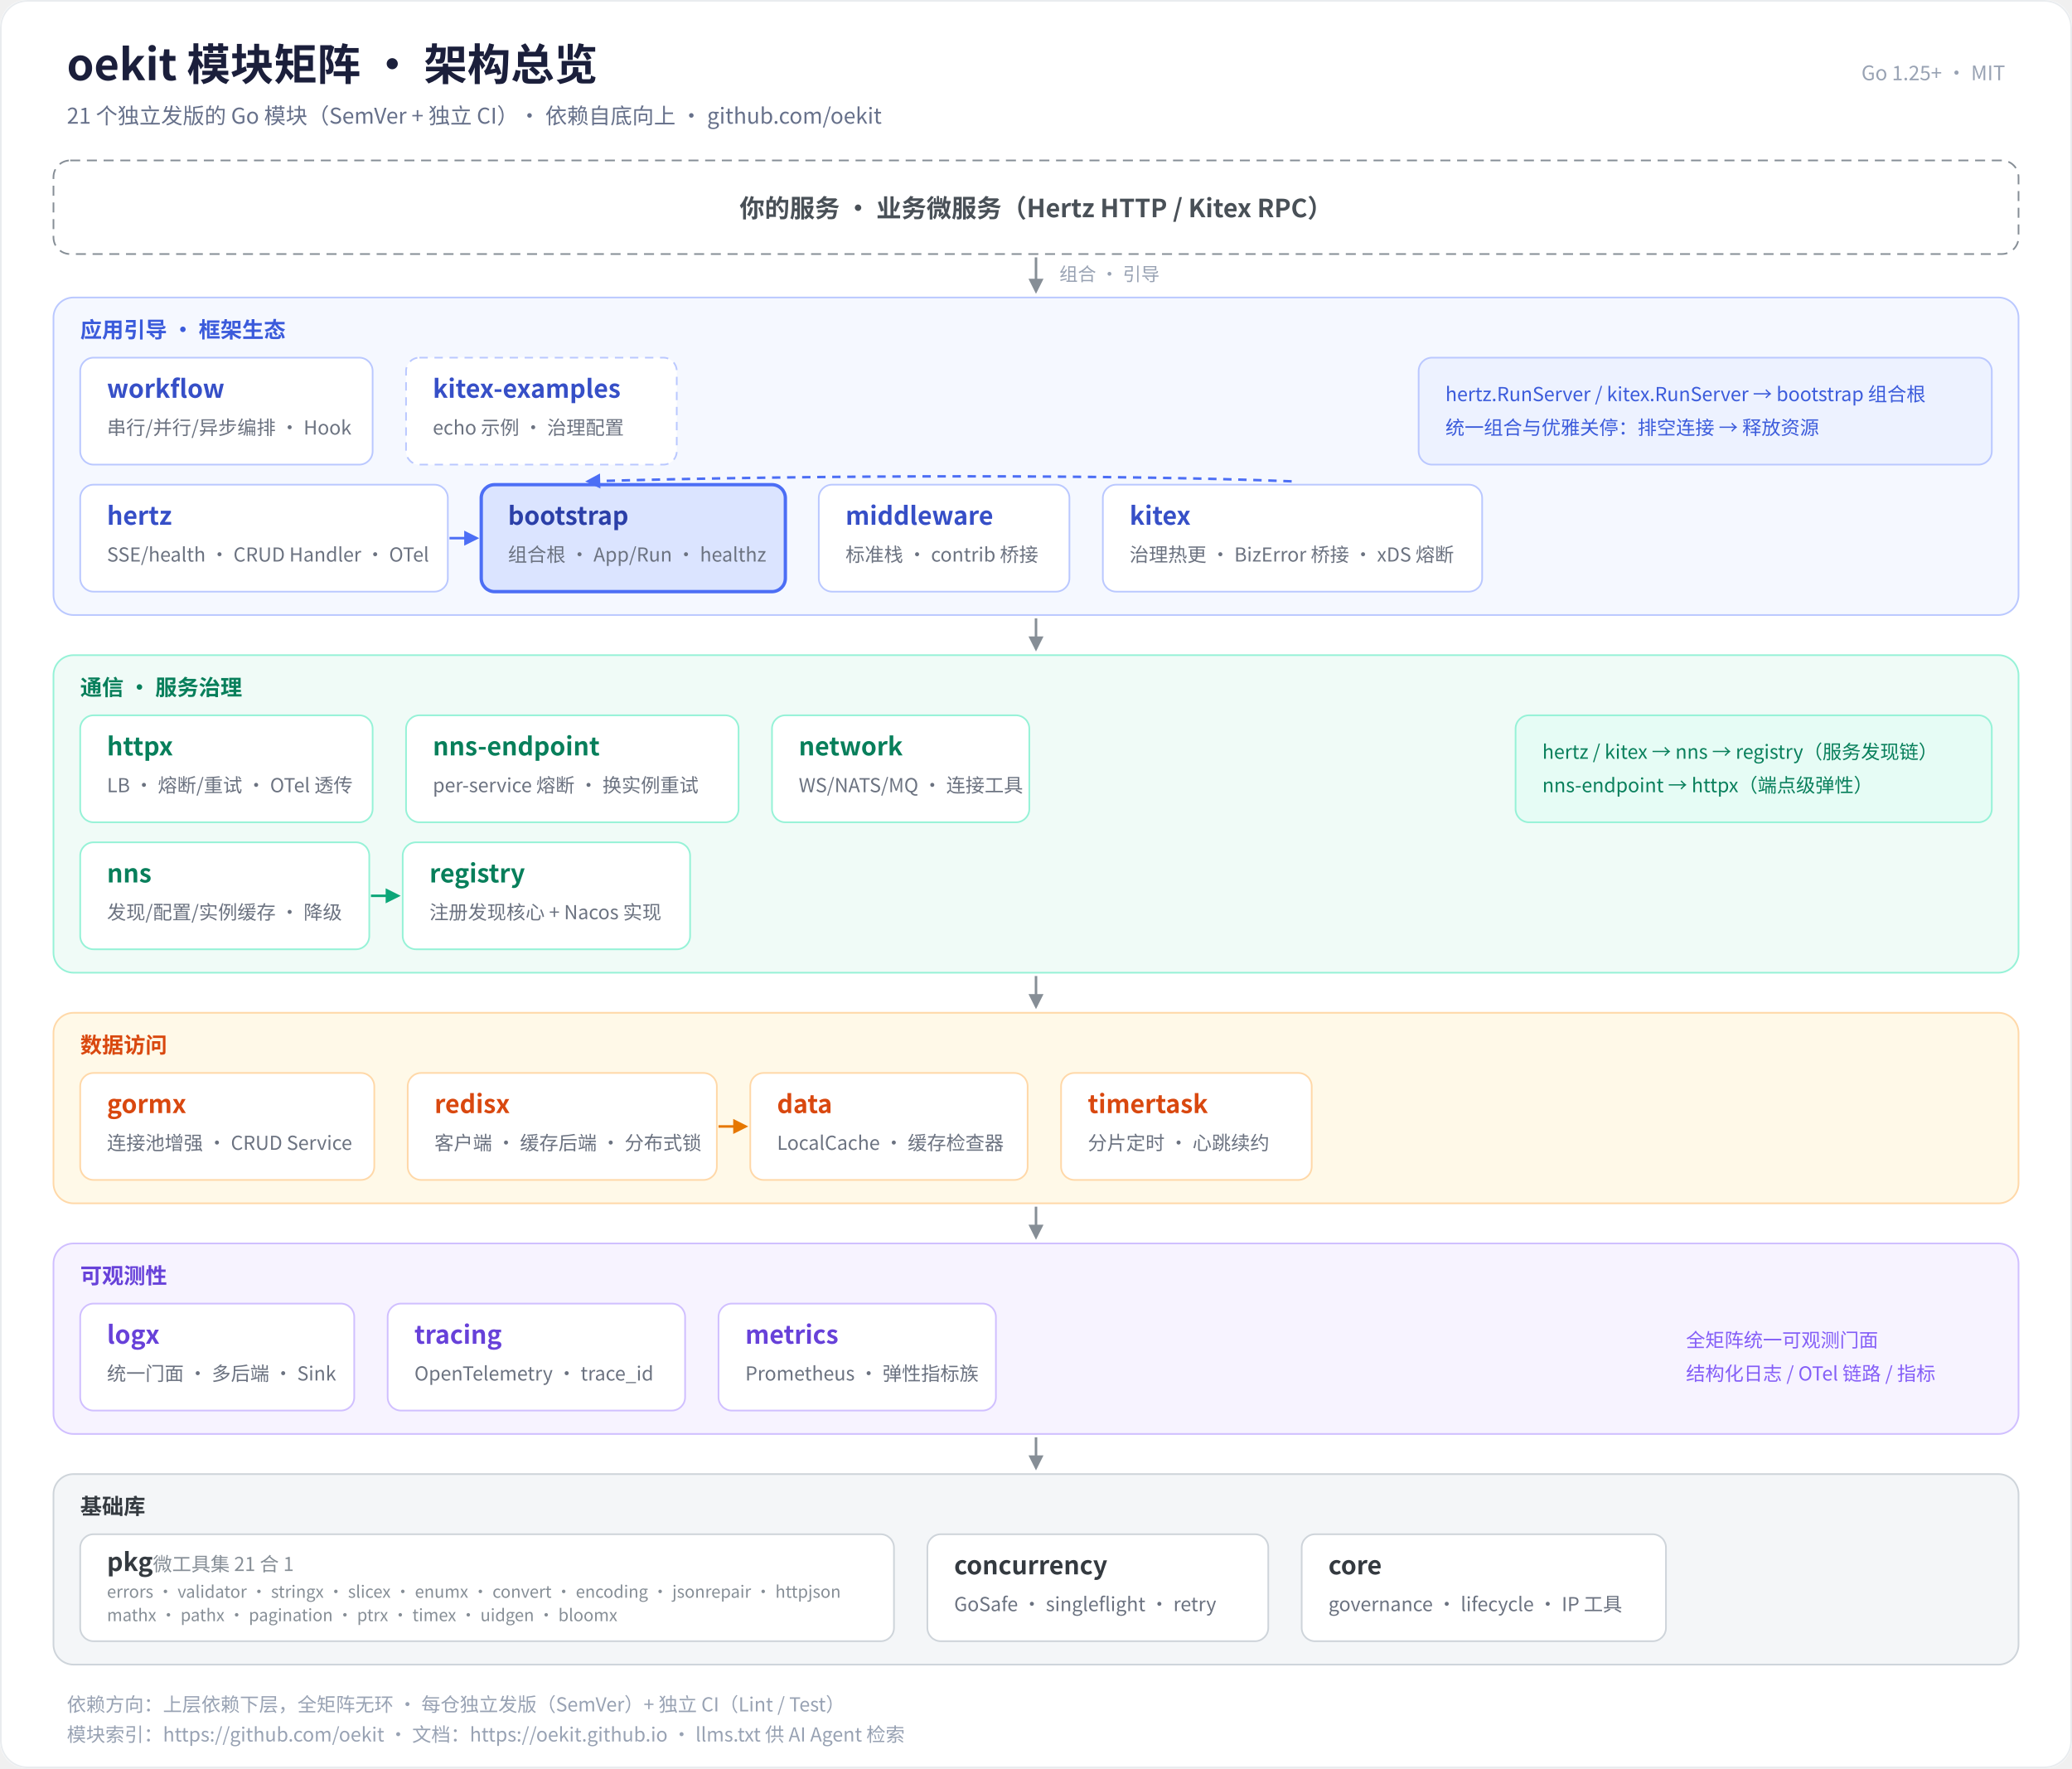
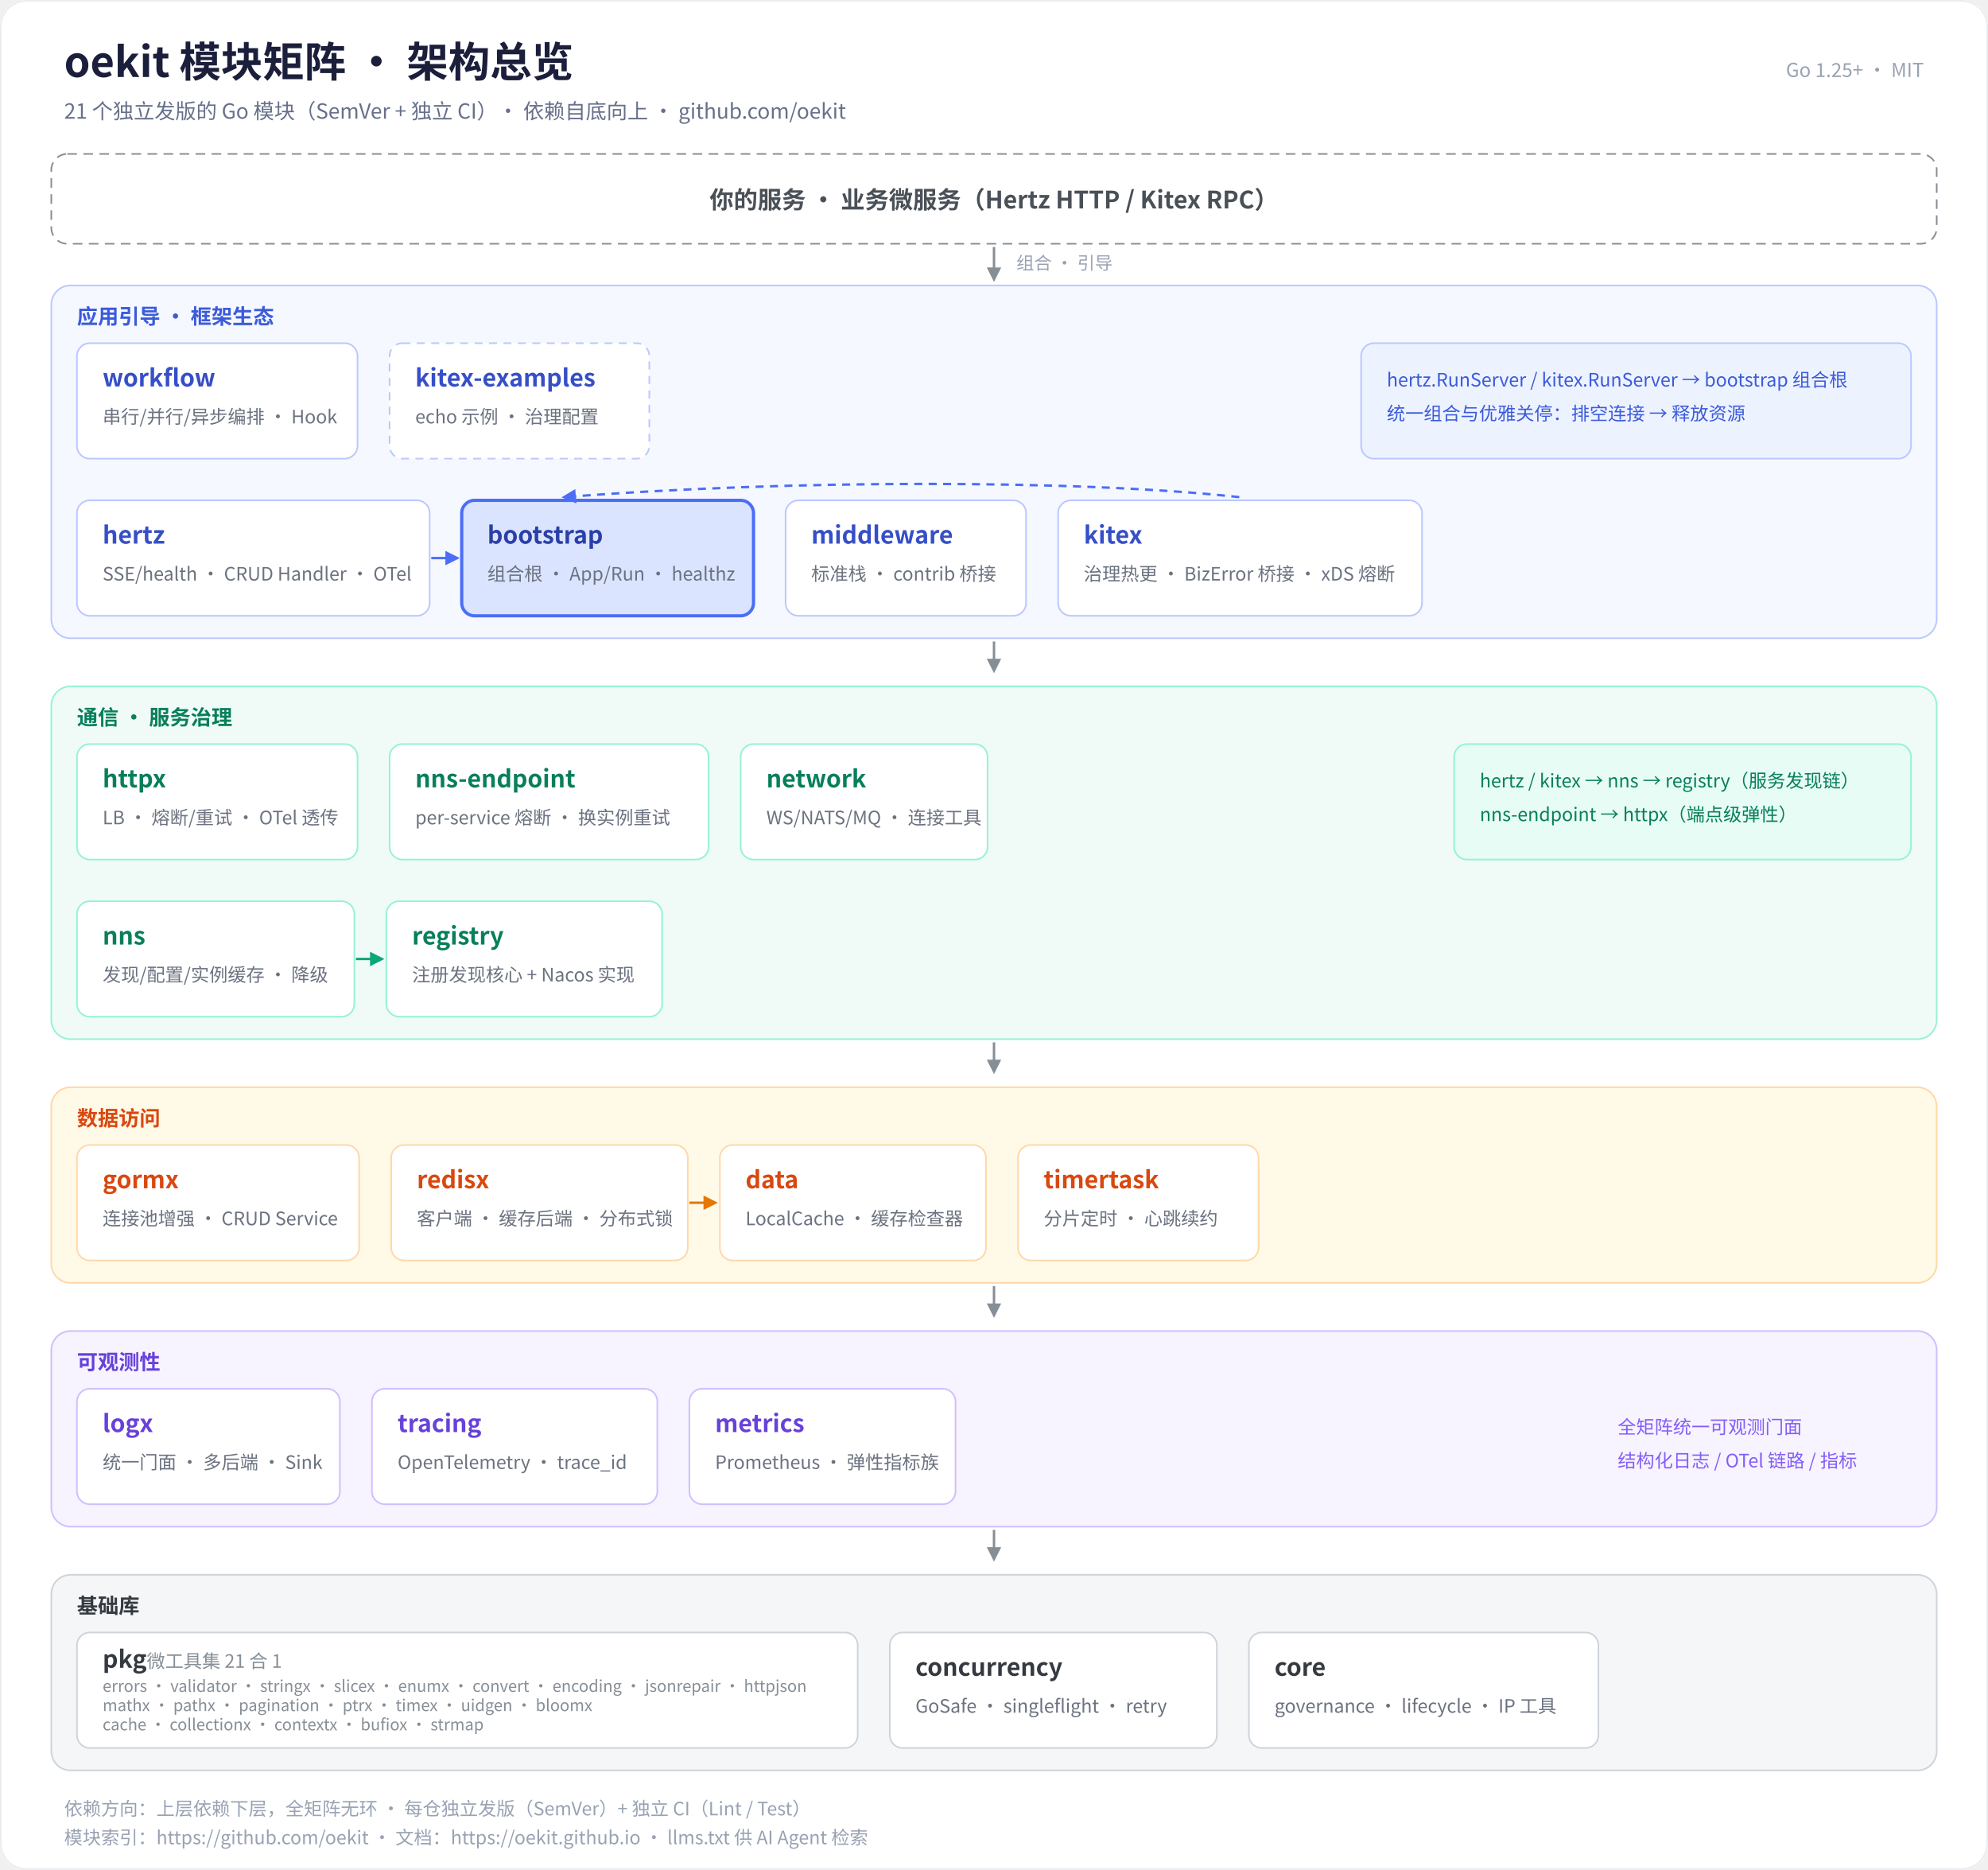
- <svg xmlns="http://www.w3.org/2000/svg" width="1240" height="1058.0" viewBox="0 0 1240 1058.0" font-family="-apple-system, BlinkMacSystemFont, 'Segoe UI', 'PingFang SC', 'Hiragino Sans GB', 'Microsoft YaHei', 'Noto Sans CJK SC', sans-serif">
+ <svg xmlns="http://www.w3.org/2000/svg" width="1240" height="1166.0" viewBox="0 0 1240 1166.0" font-family="-apple-system, BlinkMacSystemFont, 'Segoe UI', 'PingFang SC', 'Hiragino Sans GB', 'Microsoft YaHei', 'Noto Sans CJK SC', sans-serif">
  <defs>
    <marker id="arr-gray" viewBox="0 0 10 10" refX="8" refY="5" markerWidth="6" markerHeight="6" orient="auto-start-reverse">
      <path d="M0 0 L10 5 L0 10 z" fill="#868E96" />
    </marker>
    <marker id="arr-blue" viewBox="0 0 10 10" refX="8" refY="5" markerWidth="6" markerHeight="6" orient="auto-start-reverse">
      <path d="M0 0 L10 5 L0 10 z" fill="#4C6EF5" />
    </marker>
    <marker id="arr-teal" viewBox="0 0 10 10" refX="8" refY="5" markerWidth="6" markerHeight="6" orient="auto-start-reverse">
      <path d="M0 0 L10 5 L0 10 z" fill="#0CA678" />
    </marker>
    <marker id="arr-amber" viewBox="0 0 10 10" refX="8" refY="5" markerWidth="6" markerHeight="6" orient="auto-start-reverse">
      <path d="M0 0 L10 5 L0 10 z" fill="#E67700" />
    </marker>
  </defs>
-   <rect x="0" y="0" width="1240" height="1058.0" rx="16" fill="#FFFFFF" />
-   <rect x="0.5" y="0.5" width="1239" height="1057.0" rx="16" fill="none" stroke="#E9ECEF" />
+   <rect x="0" y="0" width="1240" height="1166.0" rx="16" fill="#FFFFFF" />
+   <rect x="0.5" y="0.5" width="1239" height="1165.0" rx="16" fill="none" stroke="#E9ECEF" />
  <text x="40" y="48" font-size="26" font-weight="700" fill="#1B1F3B">oekit 模块矩阵 · 架构总览</text>
  <text x="40" y="74" font-size="13" fill="#66708A">21 个独立发版的 Go 模块（SemVer + 独立 CI）· 依赖自底向上 · github.com/oekit</text>
  <text x="1200" y="48" font-size="12" fill="#98A2B3" text-anchor="end">Go 1.25+ · MIT</text>
  <rect x="32" y="96" width="1176" height="56" rx="10" fill="#FFFFFF" stroke="#868E96" stroke-dasharray="6 4" />
  <text x="620" y="130" font-size="15" font-weight="600" fill="#495057" text-anchor="middle">你的服务 · 业务微服务（Hertz HTTP / Kitex RPC）</text>
  <line x1="620" y1="154" x2="620" y2="174.0" stroke="#868E96" stroke-width="1.5" marker-end="url(#arr-gray)" />
  <text x="634" y="168" font-size="11" fill="#98A2B3">组合 · 引导</text>
-   <rect x="32" y="178.0" width="1176" height="190" rx="12" fill="#F5F8FF" stroke="#BAC8FF" />
+   <rect x="32" y="178.0" width="1176" height="220" rx="12" fill="#F5F8FF" stroke="#BAC8FF" />
  <text x="48" y="202.0" font-size="13" font-weight="700" fill="#3B5BDB">应用引导 · 框架生态</text>
-   <rect x="48" y="214" width="175" height="64" rx="8" fill="#FFFFFF" stroke="#BAC8FF" />
-   <text x="64" y="238" font-size="15" font-weight="600" fill="#364FC7">workflow</text>
-   <text x="64" y="260" font-size="11.5" fill="#6B7280">串行/并行/异步编排 · Hook</text>
-   <rect x="243" y="214" width="162" height="64" rx="8" fill="#FFFFFF" stroke="#BAC8FF" stroke-dasharray="5 4" />
-   <text x="259" y="238" font-size="15" font-weight="600" fill="#364FC7">kitex-examples</text>
-   <text x="259" y="260" font-size="11.5" fill="#6B7280">echo 示例 · 治理配置</text>
-   <rect x="48" y="290" width="220" height="64" rx="8" fill="#FFFFFF" stroke="#BAC8FF" />
-   <text x="64" y="314" font-size="15" font-weight="600" fill="#364FC7">hertz</text>
-   <text x="64" y="336" font-size="11.5" fill="#6B7280">SSE/health · CRUD Handler · OTel</text>
-   <rect x="288" y="290" width="182" height="64" rx="8" fill="#DBE4FF" stroke="#4C6EF5" stroke-width="2" />
-   <text x="304" y="314" font-size="15" font-weight="700" fill="#2B3FA8">bootstrap</text>
-   <text x="304" y="336" font-size="11.5" fill="#6B7280">组合根 · App/Run · healthz</text>
-   <rect x="490" y="290" width="150" height="64" rx="8" fill="#FFFFFF" stroke="#BAC8FF" />
-   <text x="506" y="314" font-size="15" font-weight="600" fill="#364FC7">middleware</text>
-   <text x="506" y="336" font-size="11.5" fill="#6B7280">标准栈 · contrib 桥接</text>
-   <rect x="660" y="290" width="227" height="64" rx="8" fill="#FFFFFF" stroke="#BAC8FF" />
-   <text x="676" y="314" font-size="15" font-weight="600" fill="#364FC7">kitex</text>
-   <text x="676" y="336" font-size="11.5" fill="#6B7280">治理热更 · BizError 桥接 · xDS 熔断</text>
-   <rect x="849" y="214" width="343" height="64" rx="8" fill="#EDF2FF" stroke="#BAC8FF" />
-   <text x="865" y="240" font-size="11.5" fill="#3B5BDB">hertz.RunServer / kitex.RunServer → bootstrap 组合根</text>
-   <text x="865" y="260" font-size="11.5" fill="#3B5BDB">统一组合与优雅关停：排空连接 → 释放资源</text>
-   <line x1="620" y1="370" x2="620" y2="388" stroke="#868E96" stroke-width="1.5" marker-end="url(#arr-gray)" />
-   <rect x="32" y="392.0" width="1176" height="190" rx="12" fill="#F0FBF7" stroke="#96F2D7" />
-   <text x="48" y="416.0" font-size="13" font-weight="700" fill="#087F5B">通信 · 服务治理</text>
-   <rect x="48" y="428" width="175" height="64" rx="8" fill="#FFFFFF" stroke="#96F2D7" />
-   <text x="64" y="452" font-size="15" font-weight="600" fill="#087F5B">httpx</text>
-   <text x="64" y="474" font-size="11.5" fill="#6B7280">LB · 熔断/重试 · OTel 透传</text>
-   <rect x="243" y="428" width="199" height="64" rx="8" fill="#FFFFFF" stroke="#96F2D7" />
-   <text x="259" y="452" font-size="15" font-weight="600" fill="#087F5B">nns-endpoint</text>
-   <text x="259" y="474" font-size="11.5" fill="#6B7280">per-service 熔断 · 换实例重试</text>
-   <rect x="462" y="428" width="154" height="64" rx="8" fill="#FFFFFF" stroke="#96F2D7" />
-   <text x="478" y="452" font-size="15" font-weight="600" fill="#087F5B">network</text>
-   <text x="478" y="474" font-size="11.5" fill="#6B7280">WS/NATS/MQ · 连接工具</text>
-   <rect x="48" y="504" width="173" height="64" rx="8" fill="#FFFFFF" stroke="#96F2D7" />
-   <text x="64" y="528" font-size="15" font-weight="600" fill="#087F5B">nns</text>
-   <text x="64" y="550" font-size="11.5" fill="#6B7280">发现/配置/实例缓存 · 降级</text>
-   <rect x="241" y="504" width="172" height="64" rx="8" fill="#FFFFFF" stroke="#96F2D7" />
-   <text x="257" y="528" font-size="15" font-weight="600" fill="#087F5B">registry</text>
-   <text x="257" y="550" font-size="11.5" fill="#6B7280">注册发现核心 + Nacos 实现</text>
-   <rect x="907" y="428" width="285" height="64" rx="8" fill="#E6FCF5" stroke="#96F2D7" />
-   <text x="923" y="454" font-size="11.5" fill="#087F5B">hertz / kitex → nns → registry（服务发现链）</text>
-   <text x="923" y="474" font-size="11.5" fill="#087F5B">nns-endpoint → httpx（端点级弹性）</text>
-   <line x1="620" y1="584" x2="620" y2="602" stroke="#868E96" stroke-width="1.5" marker-end="url(#arr-gray)" />
-   <rect x="32" y="606.0" width="1176" height="114" rx="12" fill="#FFF9E8" stroke="#FFD8A8" />
-   <text x="48" y="630.0" font-size="13" font-weight="700" fill="#D9480F">数据访问</text>
-   <rect x="48" y="642" width="176" height="64" rx="8" fill="#FFFFFF" stroke="#FFD8A8" />
-   <text x="64" y="666" font-size="15" font-weight="600" fill="#D9480F">gormx</text>
-   <text x="64" y="688" font-size="11.5" fill="#6B7280">连接池增强 · CRUD Service</text>
-   <rect x="244" y="642" width="185" height="64" rx="8" fill="#FFFFFF" stroke="#FFD8A8" />
-   <text x="260" y="666" font-size="15" font-weight="600" fill="#D9480F">redisx</text>
-   <text x="260" y="688" font-size="11.5" fill="#6B7280">客户端 · 缓存后端 · 分布式锁</text>
-   <rect x="449" y="642" width="166" height="64" rx="8" fill="#FFFFFF" stroke="#FFD8A8" />
-   <text x="465" y="666" font-size="15" font-weight="600" fill="#D9480F">data</text>
-   <text x="465" y="688" font-size="11.5" fill="#6B7280">LocalCache · 缓存检查器</text>
-   <rect x="635" y="642" width="150" height="64" rx="8" fill="#FFFFFF" stroke="#FFD8A8" />
-   <text x="651" y="666" font-size="15" font-weight="600" fill="#D9480F">timertask</text>
-   <text x="651" y="688" font-size="11.5" fill="#6B7280">分片定时 · 心跳续约</text>
-   <line x1="620" y1="722" x2="620" y2="740" stroke="#868E96" stroke-width="1.5" marker-end="url(#arr-gray)" />
-   <rect x="32" y="744.0" width="1176" height="114" rx="12" fill="#F7F3FF" stroke="#D0BFFF" />
-   <text x="48" y="768.0" font-size="13" font-weight="700" fill="#6741D9">可观测性</text>
-   <rect x="48" y="780" width="164" height="64" rx="8" fill="#FFFFFF" stroke="#D0BFFF" />
-   <text x="64" y="804" font-size="15" font-weight="600" fill="#6741D9">logx</text>
-   <text x="64" y="826" font-size="11.5" fill="#6B7280">统一门面 · 多后端 · Sink</text>
-   <rect x="232" y="780" width="178" height="64" rx="8" fill="#FFFFFF" stroke="#D0BFFF" />
-   <text x="248" y="804" font-size="15" font-weight="600" fill="#6741D9">tracing</text>
-   <text x="248" y="826" font-size="11.5" fill="#6B7280">OpenTelemetry · trace_id</text>
-   <rect x="430" y="780" width="166" height="64" rx="8" fill="#FFFFFF" stroke="#D0BFFF" />
-   <text x="446" y="804" font-size="15" font-weight="600" fill="#6741D9">metrics</text>
-   <text x="446" y="826" font-size="11.5" fill="#6B7280">Prometheus · 弹性指标族</text>
-   <text x="1009" y="806" font-size="11.5" fill="#845EF7">全矩阵统一可观测门面</text>
-   <text x="1009" y="826" font-size="11.5" fill="#845EF7">结构化日志 / OTel 链路 / 指标</text>
-   <line x1="620" y1="860" x2="620" y2="878" stroke="#868E96" stroke-width="1.5" marker-end="url(#arr-gray)" />
-   <rect x="32" y="882.0" width="1176" height="114" rx="12" fill="#F4F6F8" stroke="#CED4DA" />
-   <text x="48" y="906.0" font-size="13" font-weight="700" fill="#343A40">基础库</text>
-   <rect x="48" y="918" width="487" height="64" rx="8" fill="#FFFFFF" stroke="#CED4DA" />
-   <text x="64" y="940" font-size="15" font-weight="600" fill="#343A40">pkg<tspan font-size="11.5" font-weight="400" fill="#868E96"> 微工具集 21 合 1</tspan>
+   <rect x="48" y="214" width="175" height="72" rx="8" fill="#FFFFFF" stroke="#BAC8FF" />
+   <text x="64" y="241" font-size="15" font-weight="600" fill="#364FC7">workflow</text>
+   <text x="64" y="264" font-size="11.5" fill="#6B7280">串行/并行/异步编排 · Hook</text>
+   <rect x="243" y="214" width="162" height="72" rx="8" fill="#FFFFFF" stroke="#BAC8FF" stroke-dasharray="5 4" />
+   <text x="259" y="241" font-size="15" font-weight="600" fill="#364FC7">kitex-examples</text>
+   <text x="259" y="264" font-size="11.5" fill="#6B7280">echo 示例 · 治理配置</text>
+   <rect x="48" y="312" width="220" height="72" rx="8" fill="#FFFFFF" stroke="#BAC8FF" />
+   <text x="64" y="339" font-size="15" font-weight="600" fill="#364FC7">hertz</text>
+   <text x="64" y="362" font-size="11.5" fill="#6B7280">SSE/health · CRUD Handler · OTel</text>
+   <rect x="288" y="312" width="182" height="72" rx="8" fill="#DBE4FF" stroke="#4C6EF5" stroke-width="2" />
+   <text x="304" y="339" font-size="15" font-weight="700" fill="#2B3FA8">bootstrap</text>
+   <text x="304" y="362" font-size="11.5" fill="#6B7280">组合根 · App/Run · healthz</text>
+   <rect x="490" y="312" width="150" height="72" rx="8" fill="#FFFFFF" stroke="#BAC8FF" />
+   <text x="506" y="339" font-size="15" font-weight="600" fill="#364FC7">middleware</text>
+   <text x="506" y="362" font-size="11.5" fill="#6B7280">标准栈 · contrib 桥接</text>
+   <rect x="660" y="312" width="227" height="72" rx="8" fill="#FFFFFF" stroke="#BAC8FF" />
+   <text x="676" y="339" font-size="15" font-weight="600" fill="#364FC7">kitex</text>
+   <text x="676" y="362" font-size="11.5" fill="#6B7280">治理热更 · BizError 桥接 · xDS 熔断</text>
+   <rect x="849" y="214" width="343" height="72" rx="8" fill="#EDF2FF" stroke="#BAC8FF" />
+   <text x="865" y="241" font-size="11.5" fill="#3B5BDB">hertz.RunServer / kitex.RunServer → bootstrap 组合根</text>
+   <text x="865" y="262" font-size="11.5" fill="#3B5BDB">统一组合与优雅关停：排空连接 → 释放资源</text>
+   <line x1="620" y1="400" x2="620" y2="418" stroke="#868E96" stroke-width="1.5" marker-end="url(#arr-gray)" />
+   <rect x="32" y="428.0" width="1176" height="220" rx="12" fill="#F0FBF7" stroke="#96F2D7" />
+   <text x="48" y="452.0" font-size="13" font-weight="700" fill="#087F5B">通信 · 服务治理</text>
+   <rect x="48" y="464" width="175" height="72" rx="8" fill="#FFFFFF" stroke="#96F2D7" />
+   <text x="64" y="491" font-size="15" font-weight="600" fill="#087F5B">httpx</text>
+   <text x="64" y="514" font-size="11.5" fill="#6B7280">LB · 熔断/重试 · OTel 透传</text>
+   <rect x="243" y="464" width="199" height="72" rx="8" fill="#FFFFFF" stroke="#96F2D7" />
+   <text x="259" y="491" font-size="15" font-weight="600" fill="#087F5B">nns-endpoint</text>
+   <text x="259" y="514" font-size="11.5" fill="#6B7280">per-service 熔断 · 换实例重试</text>
+   <rect x="462" y="464" width="154" height="72" rx="8" fill="#FFFFFF" stroke="#96F2D7" />
+   <text x="478" y="491" font-size="15" font-weight="600" fill="#087F5B">network</text>
+   <text x="478" y="514" font-size="11.5" fill="#6B7280">WS/NATS/MQ · 连接工具</text>
+   <rect x="48" y="562" width="173" height="72" rx="8" fill="#FFFFFF" stroke="#96F2D7" />
+   <text x="64" y="589" font-size="15" font-weight="600" fill="#087F5B">nns</text>
+   <text x="64" y="612" font-size="11.5" fill="#6B7280">发现/配置/实例缓存 · 降级</text>
+   <rect x="241" y="562" width="172" height="72" rx="8" fill="#FFFFFF" stroke="#96F2D7" />
+   <text x="257" y="589" font-size="15" font-weight="600" fill="#087F5B">registry</text>
+   <text x="257" y="612" font-size="11.5" fill="#6B7280">注册发现核心 + Nacos 实现</text>
+   <rect x="907" y="464" width="285" height="72" rx="8" fill="#E6FCF5" stroke="#96F2D7" />
+   <text x="923" y="491" font-size="11.5" fill="#087F5B">hertz / kitex → nns → registry（服务发现链）</text>
+   <text x="923" y="512" font-size="11.5" fill="#087F5B">nns-endpoint → httpx（端点级弹性）</text>
+   <line x1="620" y1="650" x2="620" y2="668" stroke="#868E96" stroke-width="1.5" marker-end="url(#arr-gray)" />
+   <rect x="32" y="678.0" width="1176" height="122" rx="12" fill="#FFF9E8" stroke="#FFD8A8" />
+   <text x="48" y="702.0" font-size="13" font-weight="700" fill="#D9480F">数据访问</text>
+   <rect x="48" y="714" width="176" height="72" rx="8" fill="#FFFFFF" stroke="#FFD8A8" />
+   <text x="64" y="741" font-size="15" font-weight="600" fill="#D9480F">gormx</text>
+   <text x="64" y="764" font-size="11.5" fill="#6B7280">连接池增强 · CRUD Service</text>
+   <rect x="244" y="714" width="185" height="72" rx="8" fill="#FFFFFF" stroke="#FFD8A8" />
+   <text x="260" y="741" font-size="15" font-weight="600" fill="#D9480F">redisx</text>
+   <text x="260" y="764" font-size="11.5" fill="#6B7280">客户端 · 缓存后端 · 分布式锁</text>
+   <rect x="449" y="714" width="166" height="72" rx="8" fill="#FFFFFF" stroke="#FFD8A8" />
+   <text x="465" y="741" font-size="15" font-weight="600" fill="#D9480F">data</text>
+   <text x="465" y="764" font-size="11.5" fill="#6B7280">LocalCache · 缓存检查器</text>
+   <rect x="635" y="714" width="150" height="72" rx="8" fill="#FFFFFF" stroke="#FFD8A8" />
+   <text x="651" y="741" font-size="15" font-weight="600" fill="#D9480F">timertask</text>
+   <text x="651" y="764" font-size="11.5" fill="#6B7280">分片定时 · 心跳续约</text>
+   <line x1="620" y1="802" x2="620" y2="820" stroke="#868E96" stroke-width="1.5" marker-end="url(#arr-gray)" />
+   <rect x="32" y="830.0" width="1176" height="122" rx="12" fill="#F7F3FF" stroke="#D0BFFF" />
+   <text x="48" y="854.0" font-size="13" font-weight="700" fill="#6741D9">可观测性</text>
+   <rect x="48" y="866" width="164" height="72" rx="8" fill="#FFFFFF" stroke="#D0BFFF" />
+   <text x="64" y="893" font-size="15" font-weight="600" fill="#6741D9">logx</text>
+   <text x="64" y="916" font-size="11.5" fill="#6B7280">统一门面 · 多后端 · Sink</text>
+   <rect x="232" y="866" width="178" height="72" rx="8" fill="#FFFFFF" stroke="#D0BFFF" />
+   <text x="248" y="893" font-size="15" font-weight="600" fill="#6741D9">tracing</text>
+   <text x="248" y="916" font-size="11.5" fill="#6B7280">OpenTelemetry · trace_id</text>
+   <rect x="430" y="866" width="166" height="72" rx="8" fill="#FFFFFF" stroke="#D0BFFF" />
+   <text x="446" y="893" font-size="15" font-weight="600" fill="#6741D9">metrics</text>
+   <text x="446" y="916" font-size="11.5" fill="#6B7280">Prometheus · 弹性指标族</text>
+   <text x="1009" y="894" font-size="11.5" fill="#845EF7">全矩阵统一可观测门面</text>
+   <text x="1009" y="915" font-size="11.5" fill="#845EF7">结构化日志 / OTel 链路 / 指标</text>
+   <line x1="620" y1="954" x2="620" y2="972" stroke="#868E96" stroke-width="1.5" marker-end="url(#arr-gray)" />
+   <rect x="32" y="982.0" width="1176" height="122" rx="12" fill="#F4F6F8" stroke="#CED4DA" />
+   <text x="48" y="1006.0" font-size="13" font-weight="700" fill="#343A40">基础库</text>
+   <rect x="48" y="1018" width="487" height="72" rx="8" fill="#FFFFFF" stroke="#CED4DA" />
+   <text x="64" y="1040" font-size="15" font-weight="600" fill="#343A40">pkg<tspan font-size="11.5" font-weight="400" fill="#868E96"> 微工具集 21 合 1</tspan>
  </text>
-   <text x="64" y="956" font-size="10" fill="#868E96">errors · validator · stringx · slicex · enumx · convert · encoding · jsonrepair · httpjson</text>
-   <text x="64" y="970" font-size="10" fill="#868E96">mathx · pathx · pagination · ptrx · timex · uidgen · bloomx</text>
-   <rect x="555" y="918" width="204" height="64" rx="8" fill="#FFFFFF" stroke="#CED4DA" />
-   <text x="571" y="942" font-size="15" font-weight="600" fill="#343A40">concurrency</text>
-   <text x="571" y="964" font-size="11.5" fill="#6B7280">GoSafe · singleflight · retry</text>
-   <rect x="779" y="918" width="218" height="64" rx="8" fill="#FFFFFF" stroke="#CED4DA" />
-   <text x="795" y="942" font-size="15" font-weight="600" fill="#343A40">core</text>
-   <text x="795" y="964" font-size="11.5" fill="#6B7280">governance · lifecycle · IP 工具</text>
-   <line x1="269" y1="322" x2="285" y2="322" stroke="#4C6EF5" stroke-width="1.5" marker-end="url(#arr-blue)" />
-   <path d="M 773 288 C 673 284, 492 284, 352 288" fill="none" stroke="#4C6EF5" stroke-width="1.5" stroke-dasharray="5 4" marker-end="url(#arr-blue)" />
-   <line x1="222" y1="536" x2="238" y2="536" stroke="#0CA678" stroke-width="1.5" marker-end="url(#arr-teal)" />
-   <line x1="430" y1="674" x2="446" y2="674" stroke="#E67700" stroke-width="1.5" marker-end="url(#arr-amber)" />
-   <text x="40" y="1024" font-size="11.5" fill="#98A2B3">依赖方向：上层依赖下层，全矩阵无环 · 每仓独立发版（SemVer）+ 独立 CI（Lint / Test）</text>
-   <text x="40" y="1042" font-size="11.5" fill="#98A2B3">模块索引：https://github.com/oekit · 文档：https://oekit.github.io · llms.txt 供 AI Agent 检索</text>
+   <text x="64" y="1055" font-size="10" fill="#868E96">errors · validator · stringx · slicex · enumx · convert · encoding · jsonrepair · httpjson</text>
+   <text x="64" y="1067" font-size="10" fill="#868E96">mathx · pathx · pagination · ptrx · timex · uidgen · bloomx</text>
+   <text x="64" y="1079" font-size="10" fill="#868E96">cache · collectionx · contextx · bufiox · strmap</text>
+   <rect x="555" y="1018" width="204" height="72" rx="8" fill="#FFFFFF" stroke="#CED4DA" />
+   <text x="571" y="1045" font-size="15" font-weight="600" fill="#343A40">concurrency</text>
+   <text x="571" y="1068" font-size="11.5" fill="#6B7280">GoSafe · singleflight · retry</text>
+   <rect x="779" y="1018" width="218" height="72" rx="8" fill="#FFFFFF" stroke="#CED4DA" />
+   <text x="795" y="1045" font-size="15" font-weight="600" fill="#343A40">core</text>
+   <text x="795" y="1068" font-size="11.5" fill="#6B7280">governance · lifecycle · IP 工具</text>
+   <line x1="269" y1="348" x2="285" y2="348" stroke="#4C6EF5" stroke-width="1.5" marker-end="url(#arr-blue)" />
+   <path d="M 773 310 C 673 299, 492 299, 352 310" fill="none" stroke="#4C6EF5" stroke-width="1.5" stroke-dasharray="5 4" marker-end="url(#arr-blue)" />
+   <line x1="222" y1="598" x2="238" y2="598" stroke="#0CA678" stroke-width="1.5" marker-end="url(#arr-teal)" />
+   <line x1="430" y1="750" x2="446" y2="750" stroke="#E67700" stroke-width="1.5" marker-end="url(#arr-amber)" />
+   <text x="40" y="1132" font-size="11.5" fill="#98A2B3">依赖方向：上层依赖下层，全矩阵无环 · 每仓独立发版（SemVer）+ 独立 CI（Lint / Test）</text>
+   <text x="40" y="1150" font-size="11.5" fill="#98A2B3">模块索引：https://github.com/oekit · 文档：https://oekit.github.io · llms.txt 供 AI Agent 检索</text>
</svg>
